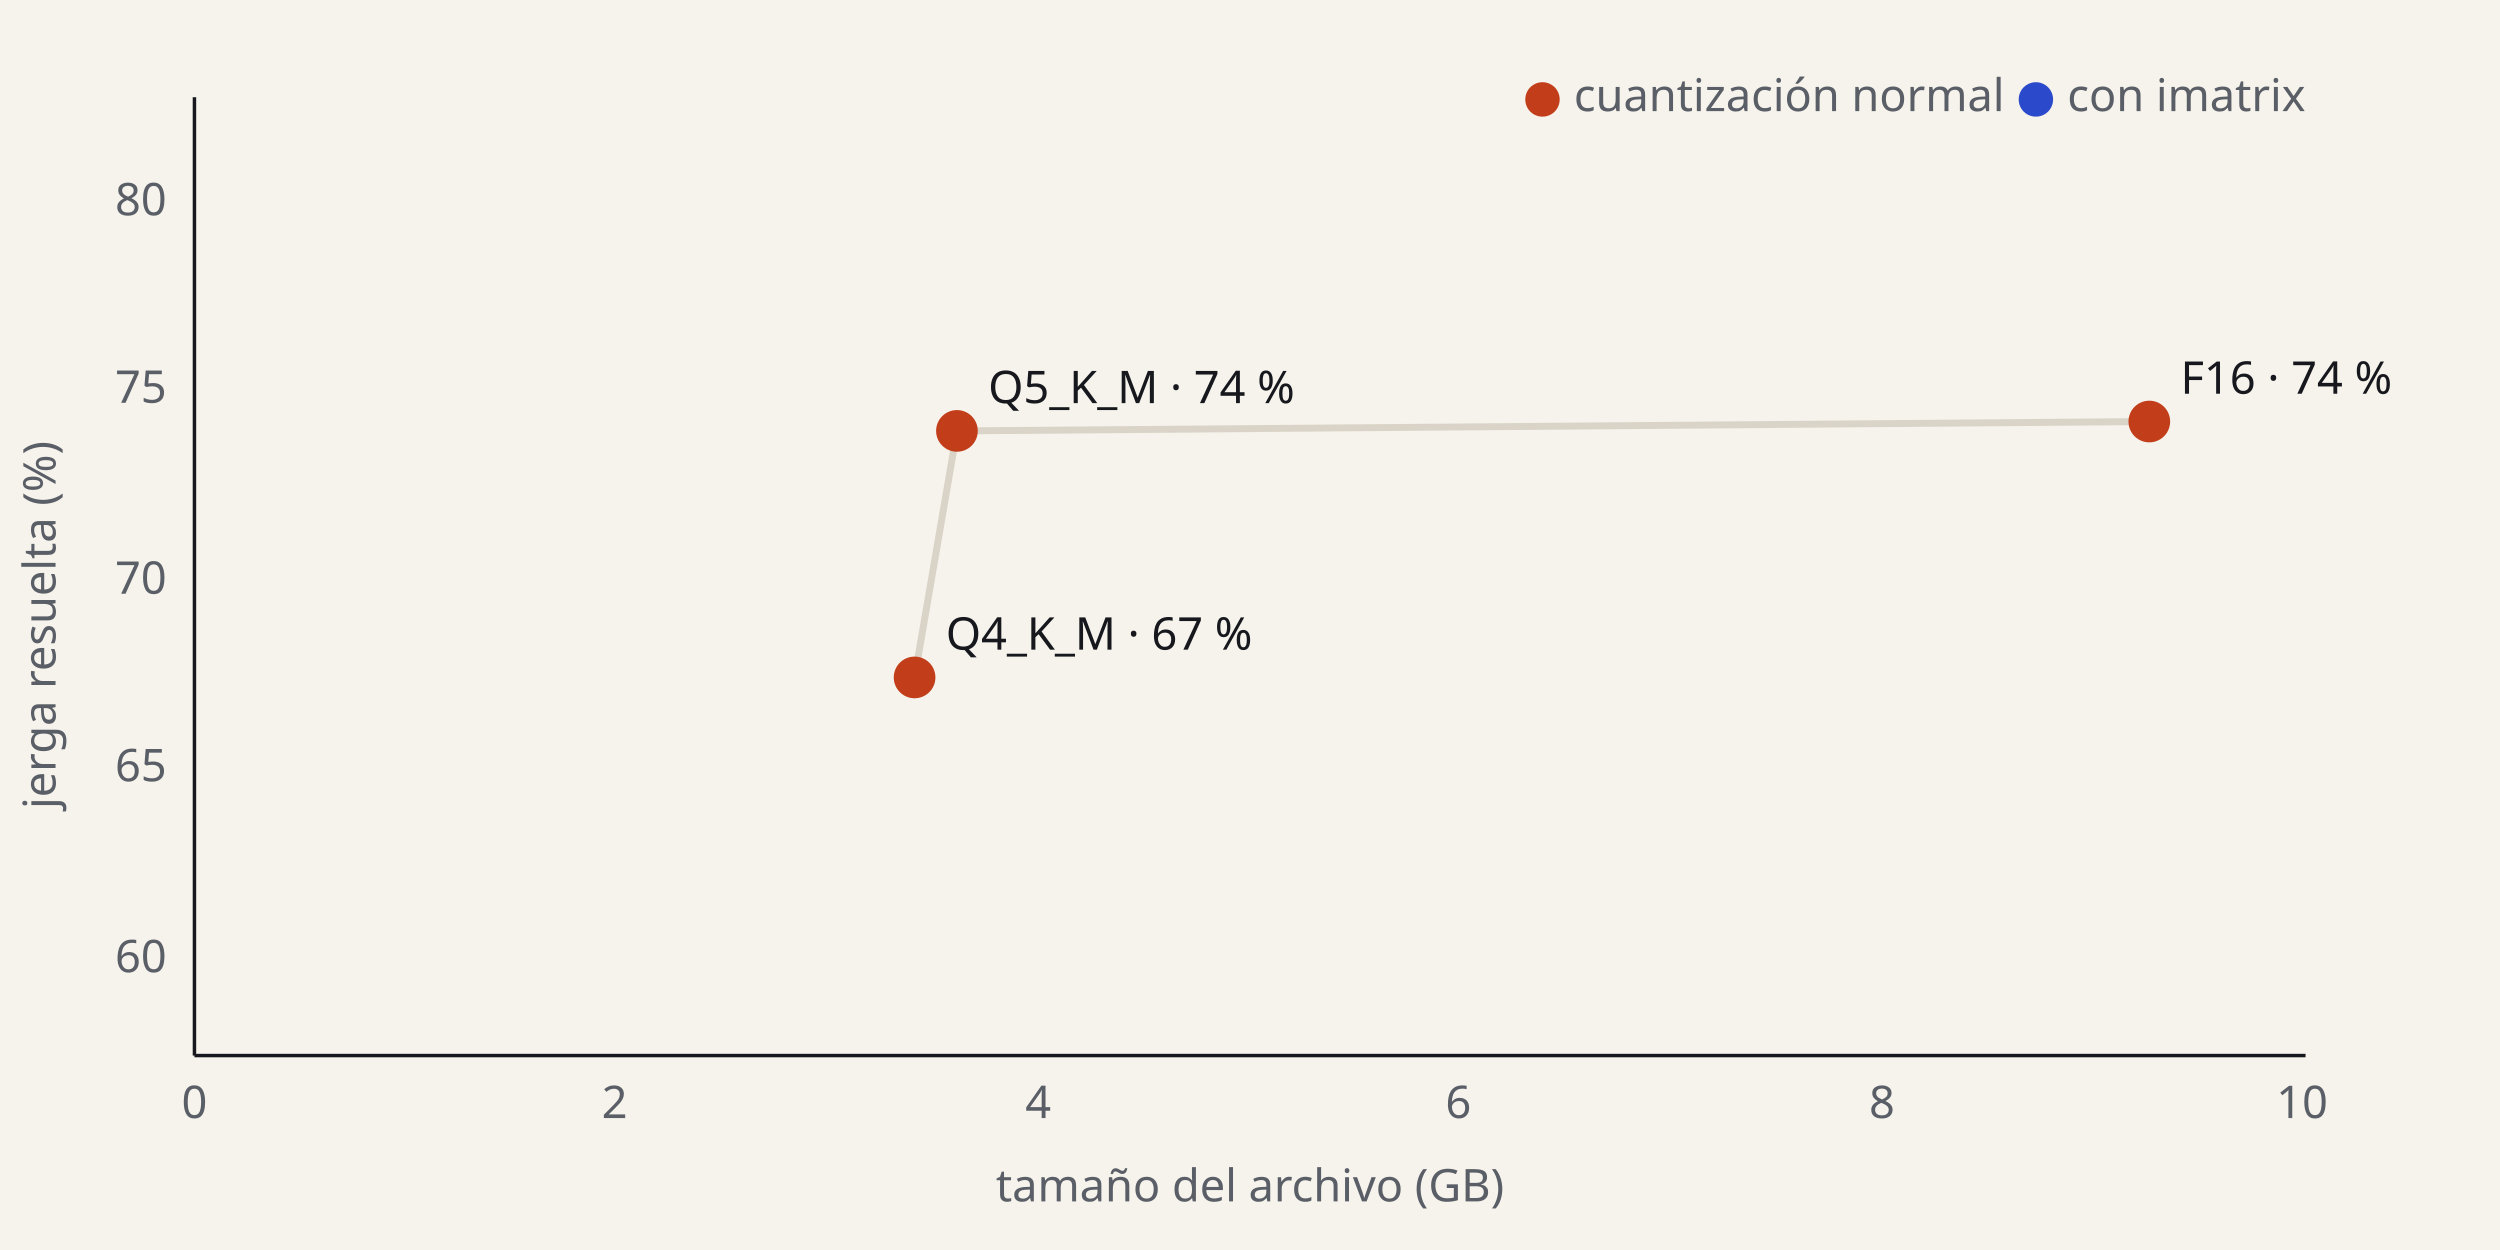
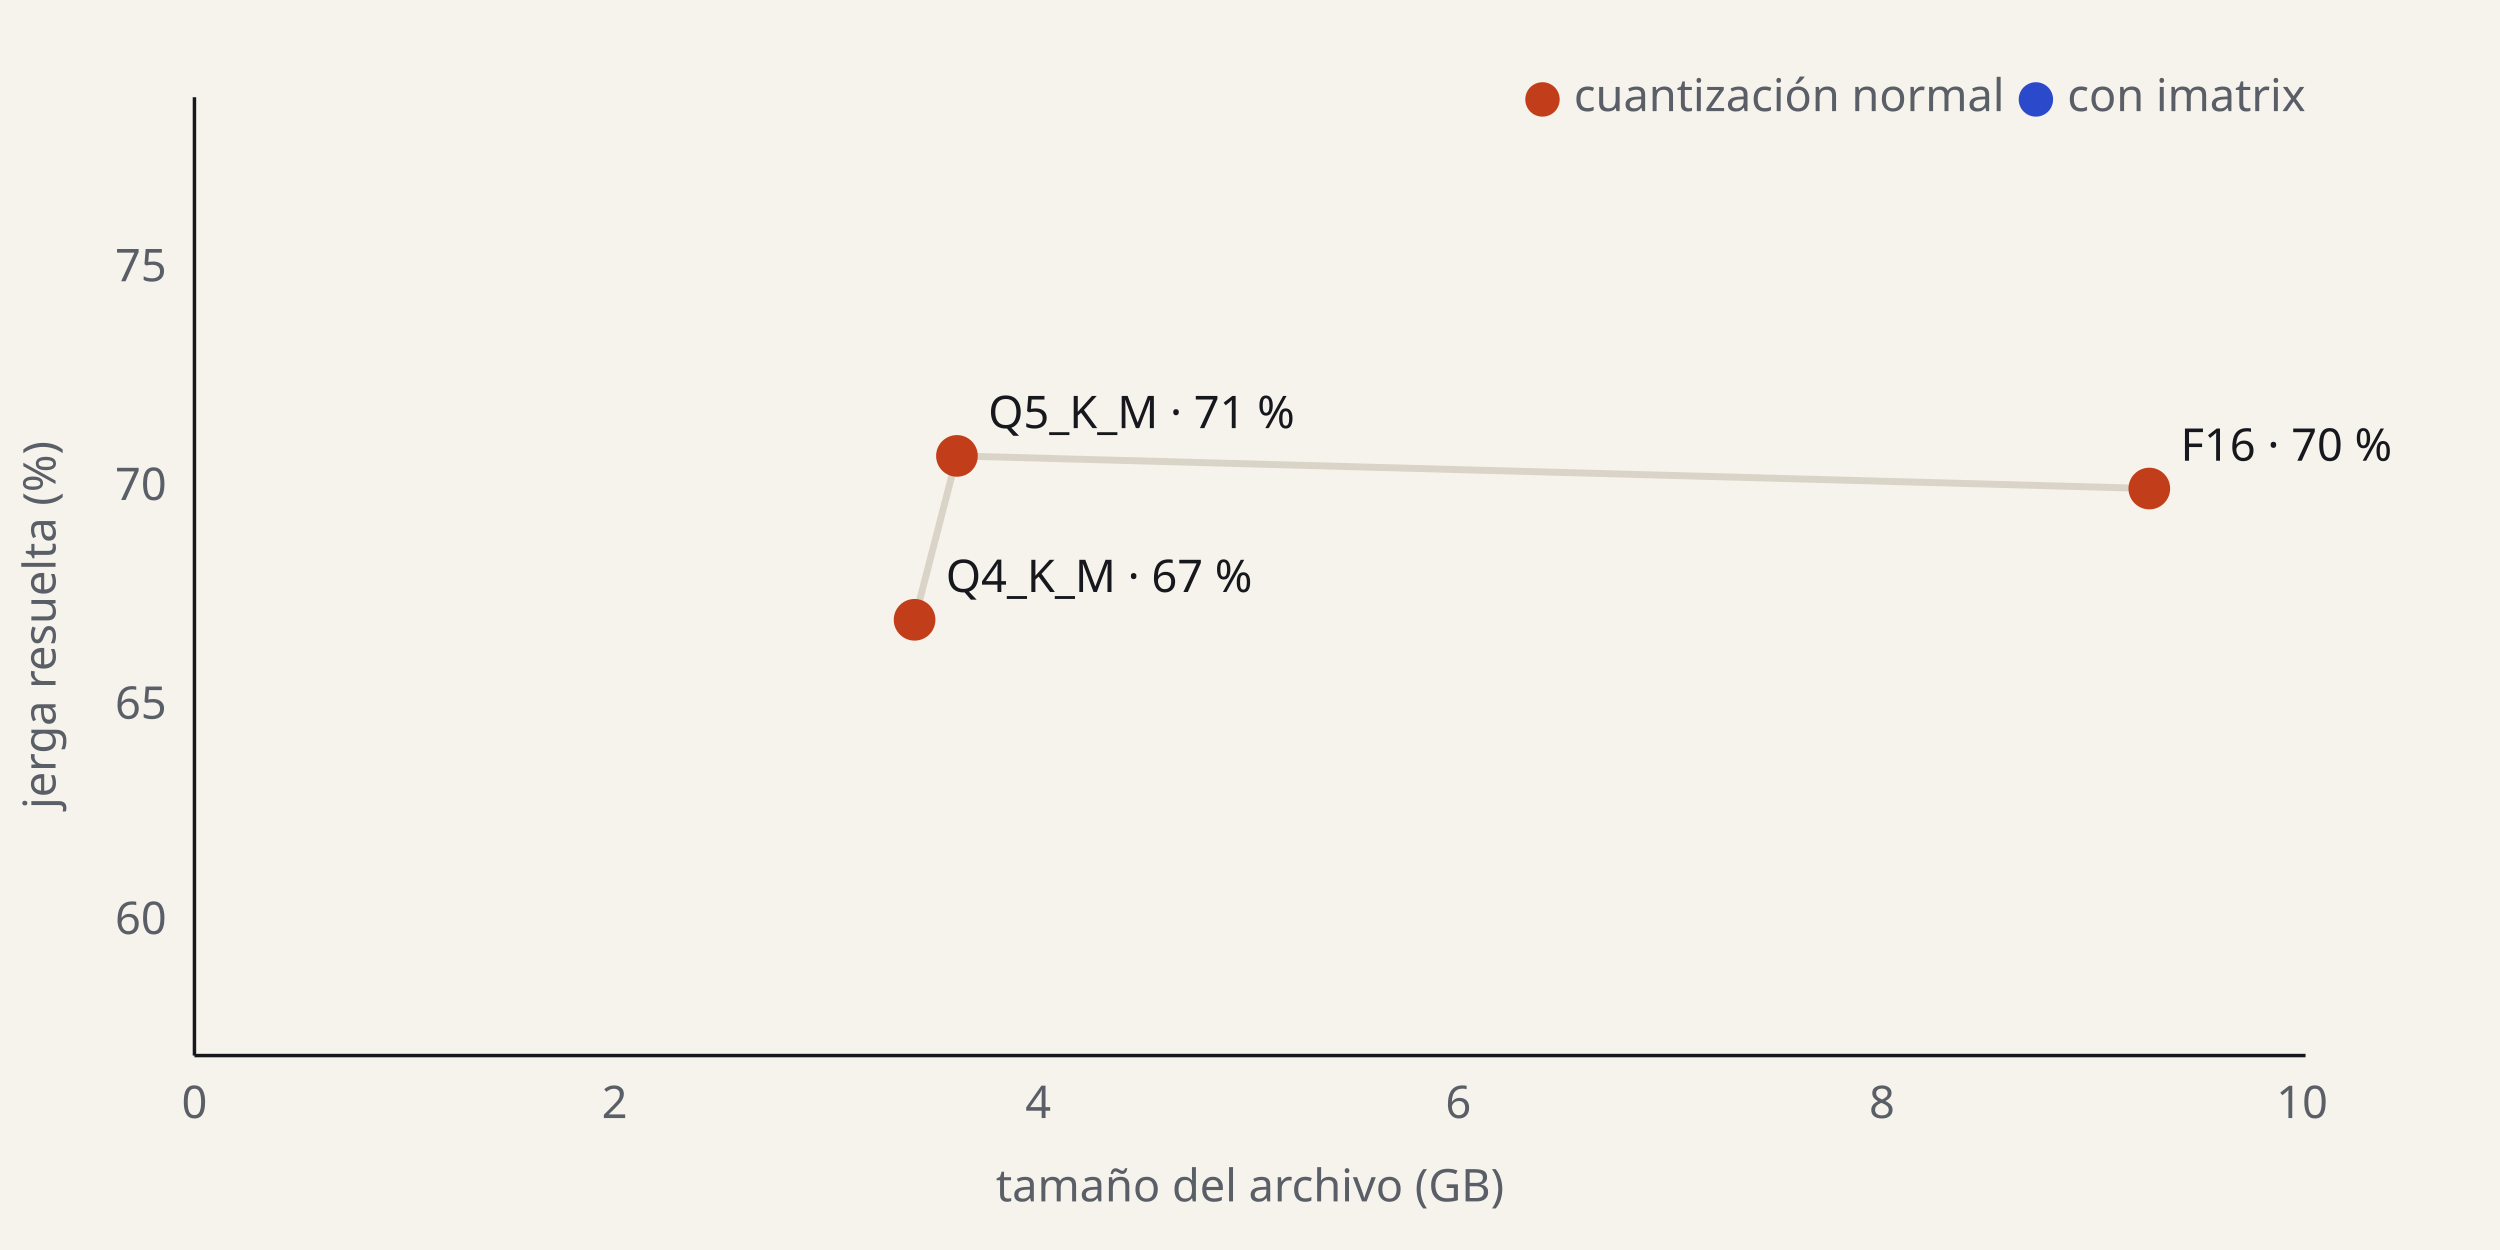
<svg xmlns="http://www.w3.org/2000/svg" viewBox="0 0 720 360" font-family="Figtree, sans-serif" font-size="13">
  <rect width="720" height="360" fill="#F6F3EC" />
  <line x1="56" y1="304" x2="664" y2="304" stroke="#16181D" />
  <line x1="56" y1="28.0" x2="56" y2="304" stroke="#16181D" />
  <text x="360.0" y="346" text-anchor="middle" fill="#5A5E66">tamaño del archivo (GB)</text>
  <text x="16" y="180.0" text-anchor="middle" fill="#5A5E66" transform="rotate(-90 16 180.0)">jerga resuelta (%)</text>
  <text x="56" y="322" text-anchor="middle" fill="#5A5E66">0</text>
  <text x="177" y="322" text-anchor="middle" fill="#5A5E66">2</text>
  <text x="299" y="322" text-anchor="middle" fill="#5A5E66">4</text>
  <text x="420" y="322" text-anchor="middle" fill="#5A5E66">6</text>
  <text x="542" y="322" text-anchor="middle" fill="#5A5E66">8</text>
  <text x="663" y="322" text-anchor="middle" fill="#5A5E66">10</text>
-   <text x="48" y="280" text-anchor="end" fill="#5A5E66">60</text>
-   <text x="48" y="225" text-anchor="end" fill="#5A5E66">65</text>
-   <text x="48" y="171" text-anchor="end" fill="#5A5E66">70</text>
-   <text x="48" y="116" text-anchor="end" fill="#5A5E66">75</text>
-   <text x="48" y="62" text-anchor="end" fill="#5A5E66">80</text>
-   <polyline points="263.4,195.1 275.6,124.1 619.0,121.4" fill="none" stroke="#D9D4C7" stroke-width="2" />
-   <circle cx="263.4" cy="195.1" r="6" fill="#C23D19" />
-   <text x="272.4" y="187.1" fill="#16181D">Q4_K_M · 67 %</text>
-   <circle cx="275.6" cy="124.1" r="6" fill="#C23D19" />
-   <text x="284.6" y="116.1" fill="#16181D">Q5_K_M · 74 %</text>
-   <circle cx="619.0" cy="121.4" r="6" fill="#C23D19" />
-   <text x="628.0" y="113.4" fill="#16181D">F16 · 74 %</text>
+   <text x="48" y="269" text-anchor="end" fill="#5A5E66">60</text>
+   <text x="48" y="207" text-anchor="end" fill="#5A5E66">65</text>
+   <text x="48" y="144" text-anchor="end" fill="#5A5E66">70</text>
+   <text x="48" y="81" text-anchor="end" fill="#5A5E66">75</text>
+   <polyline points="263.4,178.5 275.6,131.3 619.0,140.7" fill="none" stroke="#D9D4C7" stroke-width="2" />
+   <circle cx="263.4" cy="178.5" r="6" fill="#C23D19" />
+   <text x="272.4" y="170.5" fill="#16181D">Q4_K_M · 67 %</text>
+   <circle cx="275.6" cy="131.3" r="6" fill="#C23D19" />
+   <text x="284.6" y="123.3" fill="#16181D">Q5_K_M · 71 %</text>
+   <circle cx="619.0" cy="140.7" r="6" fill="#C23D19" />
+   <text x="628.0" y="132.7" fill="#16181D">F16 · 70 %</text>
  <text x="664" y="32.0" text-anchor="end" fill="#5A5E66">
    <tspan fill="#C23D19">●</tspan> cuantización normal  <tspan fill="#2B4ACB">●</tspan> con imatrix</text>
</svg>
